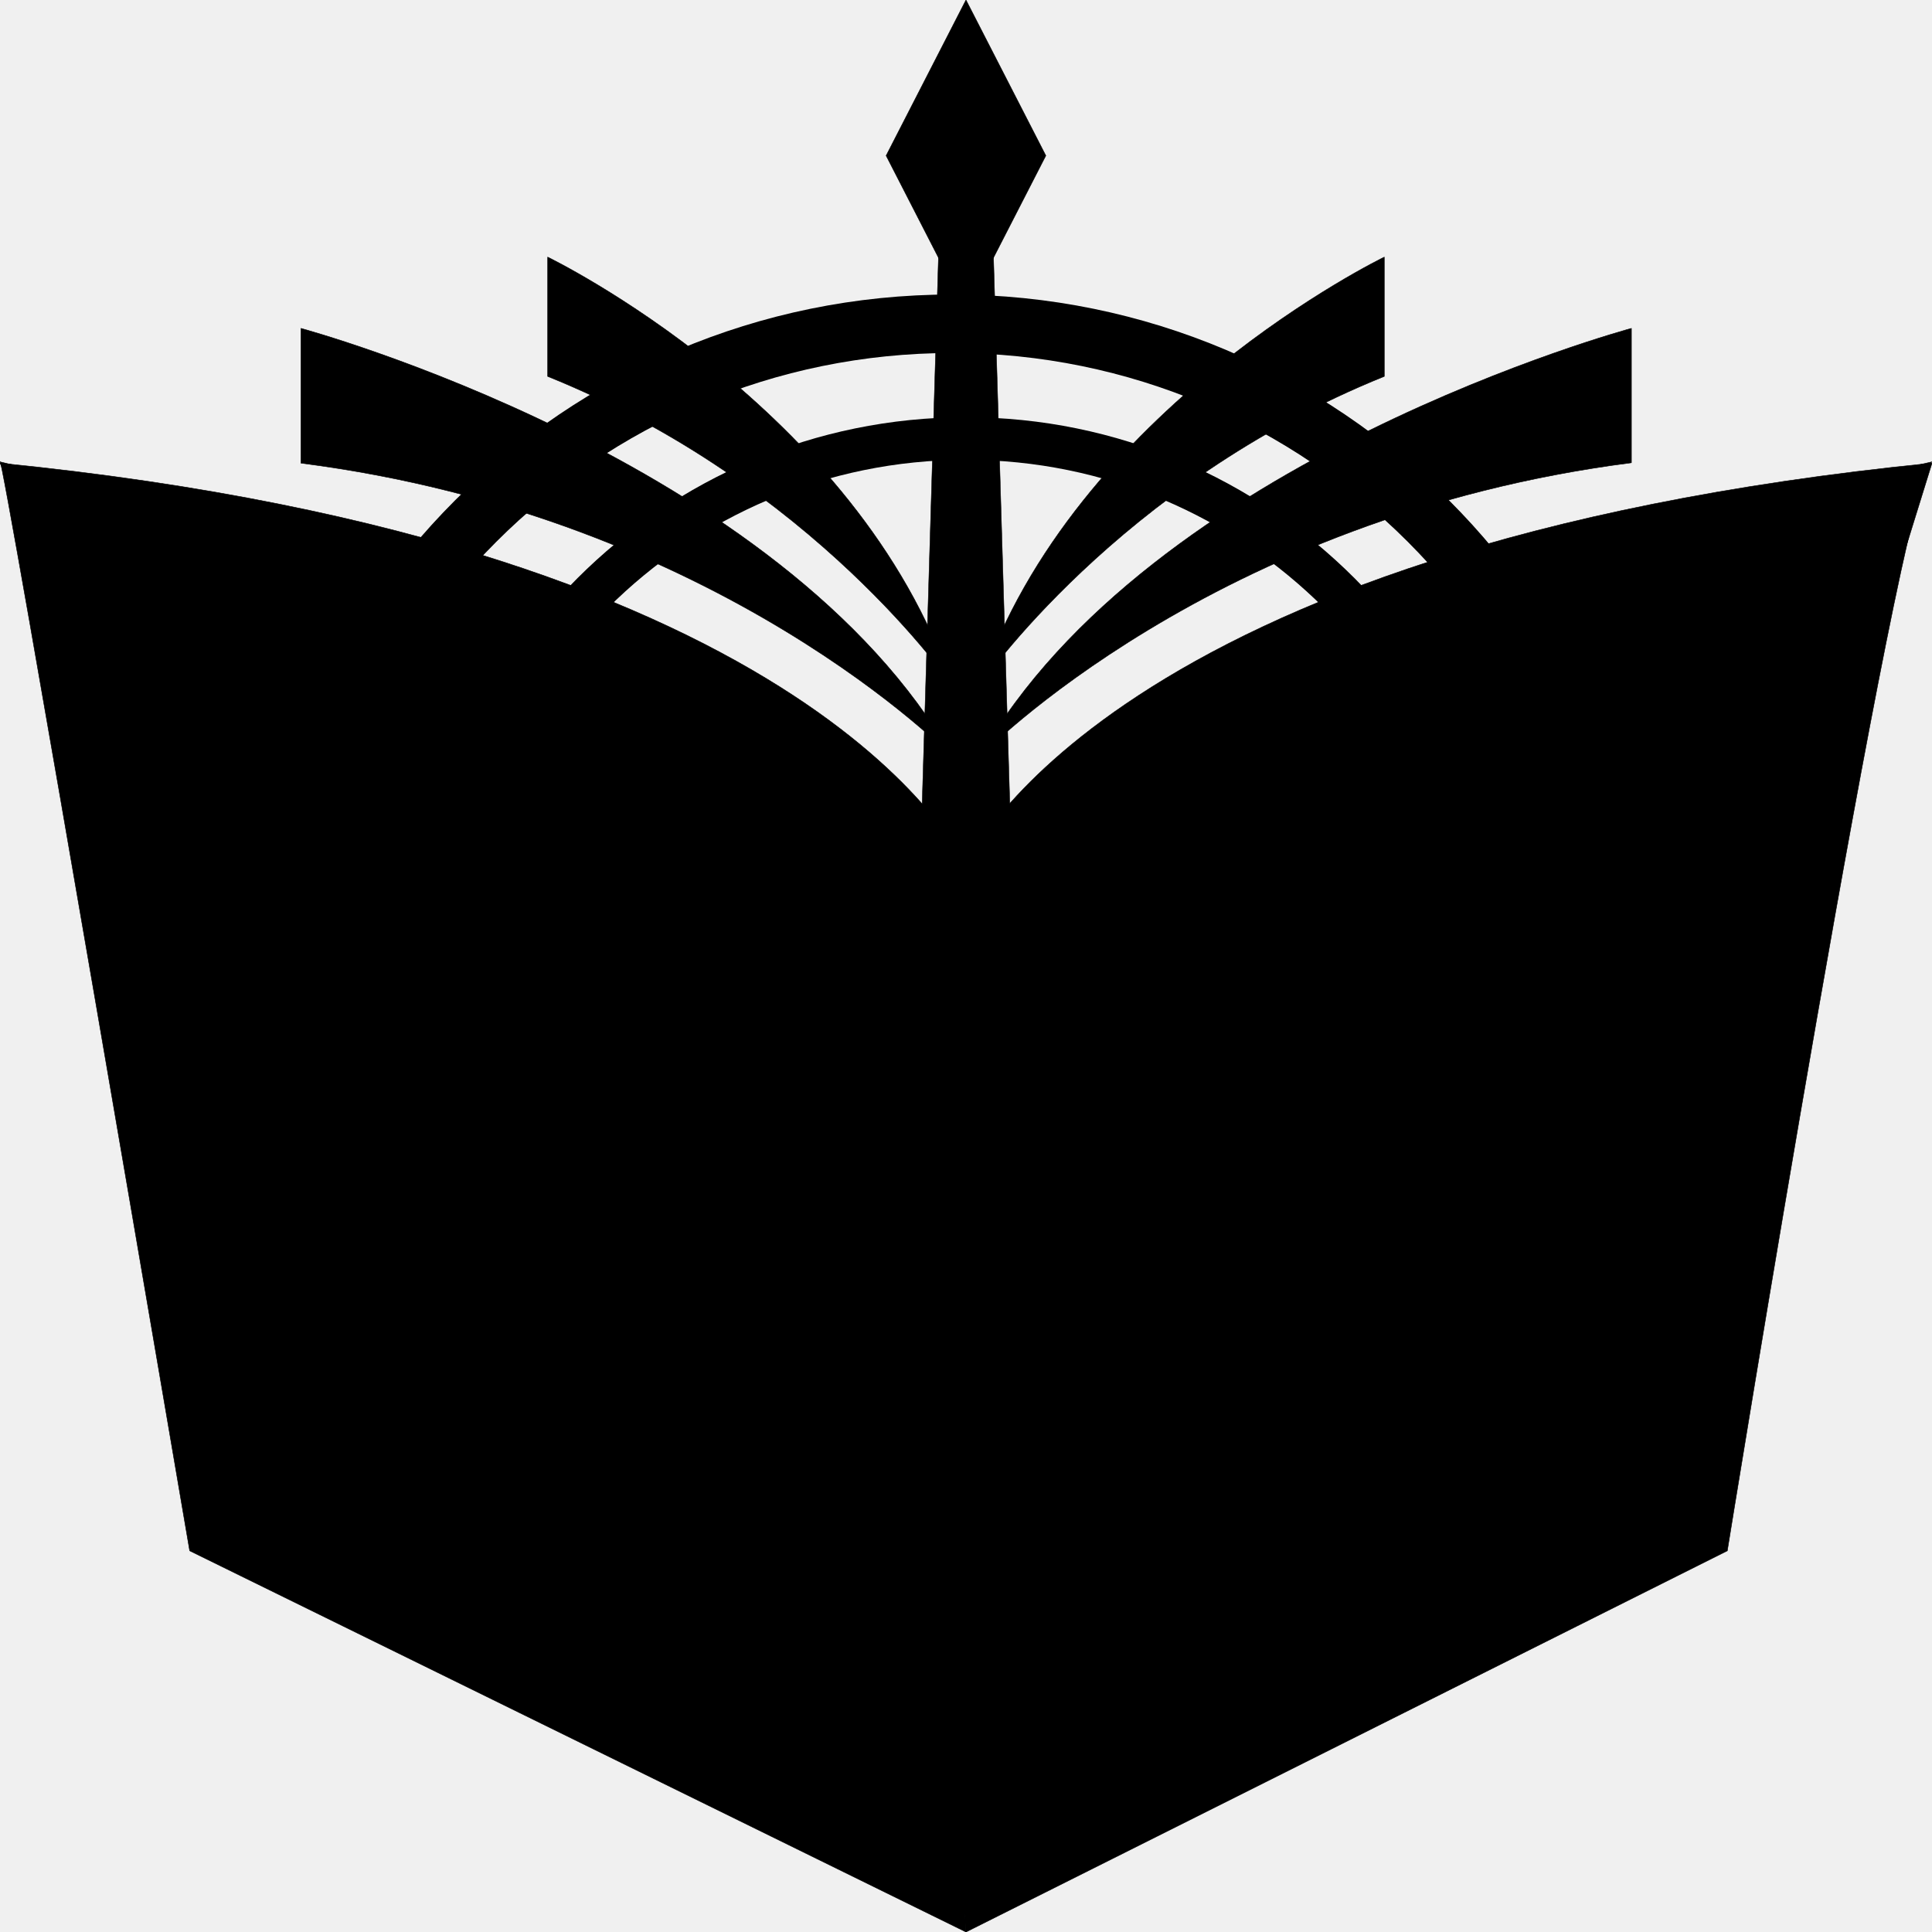
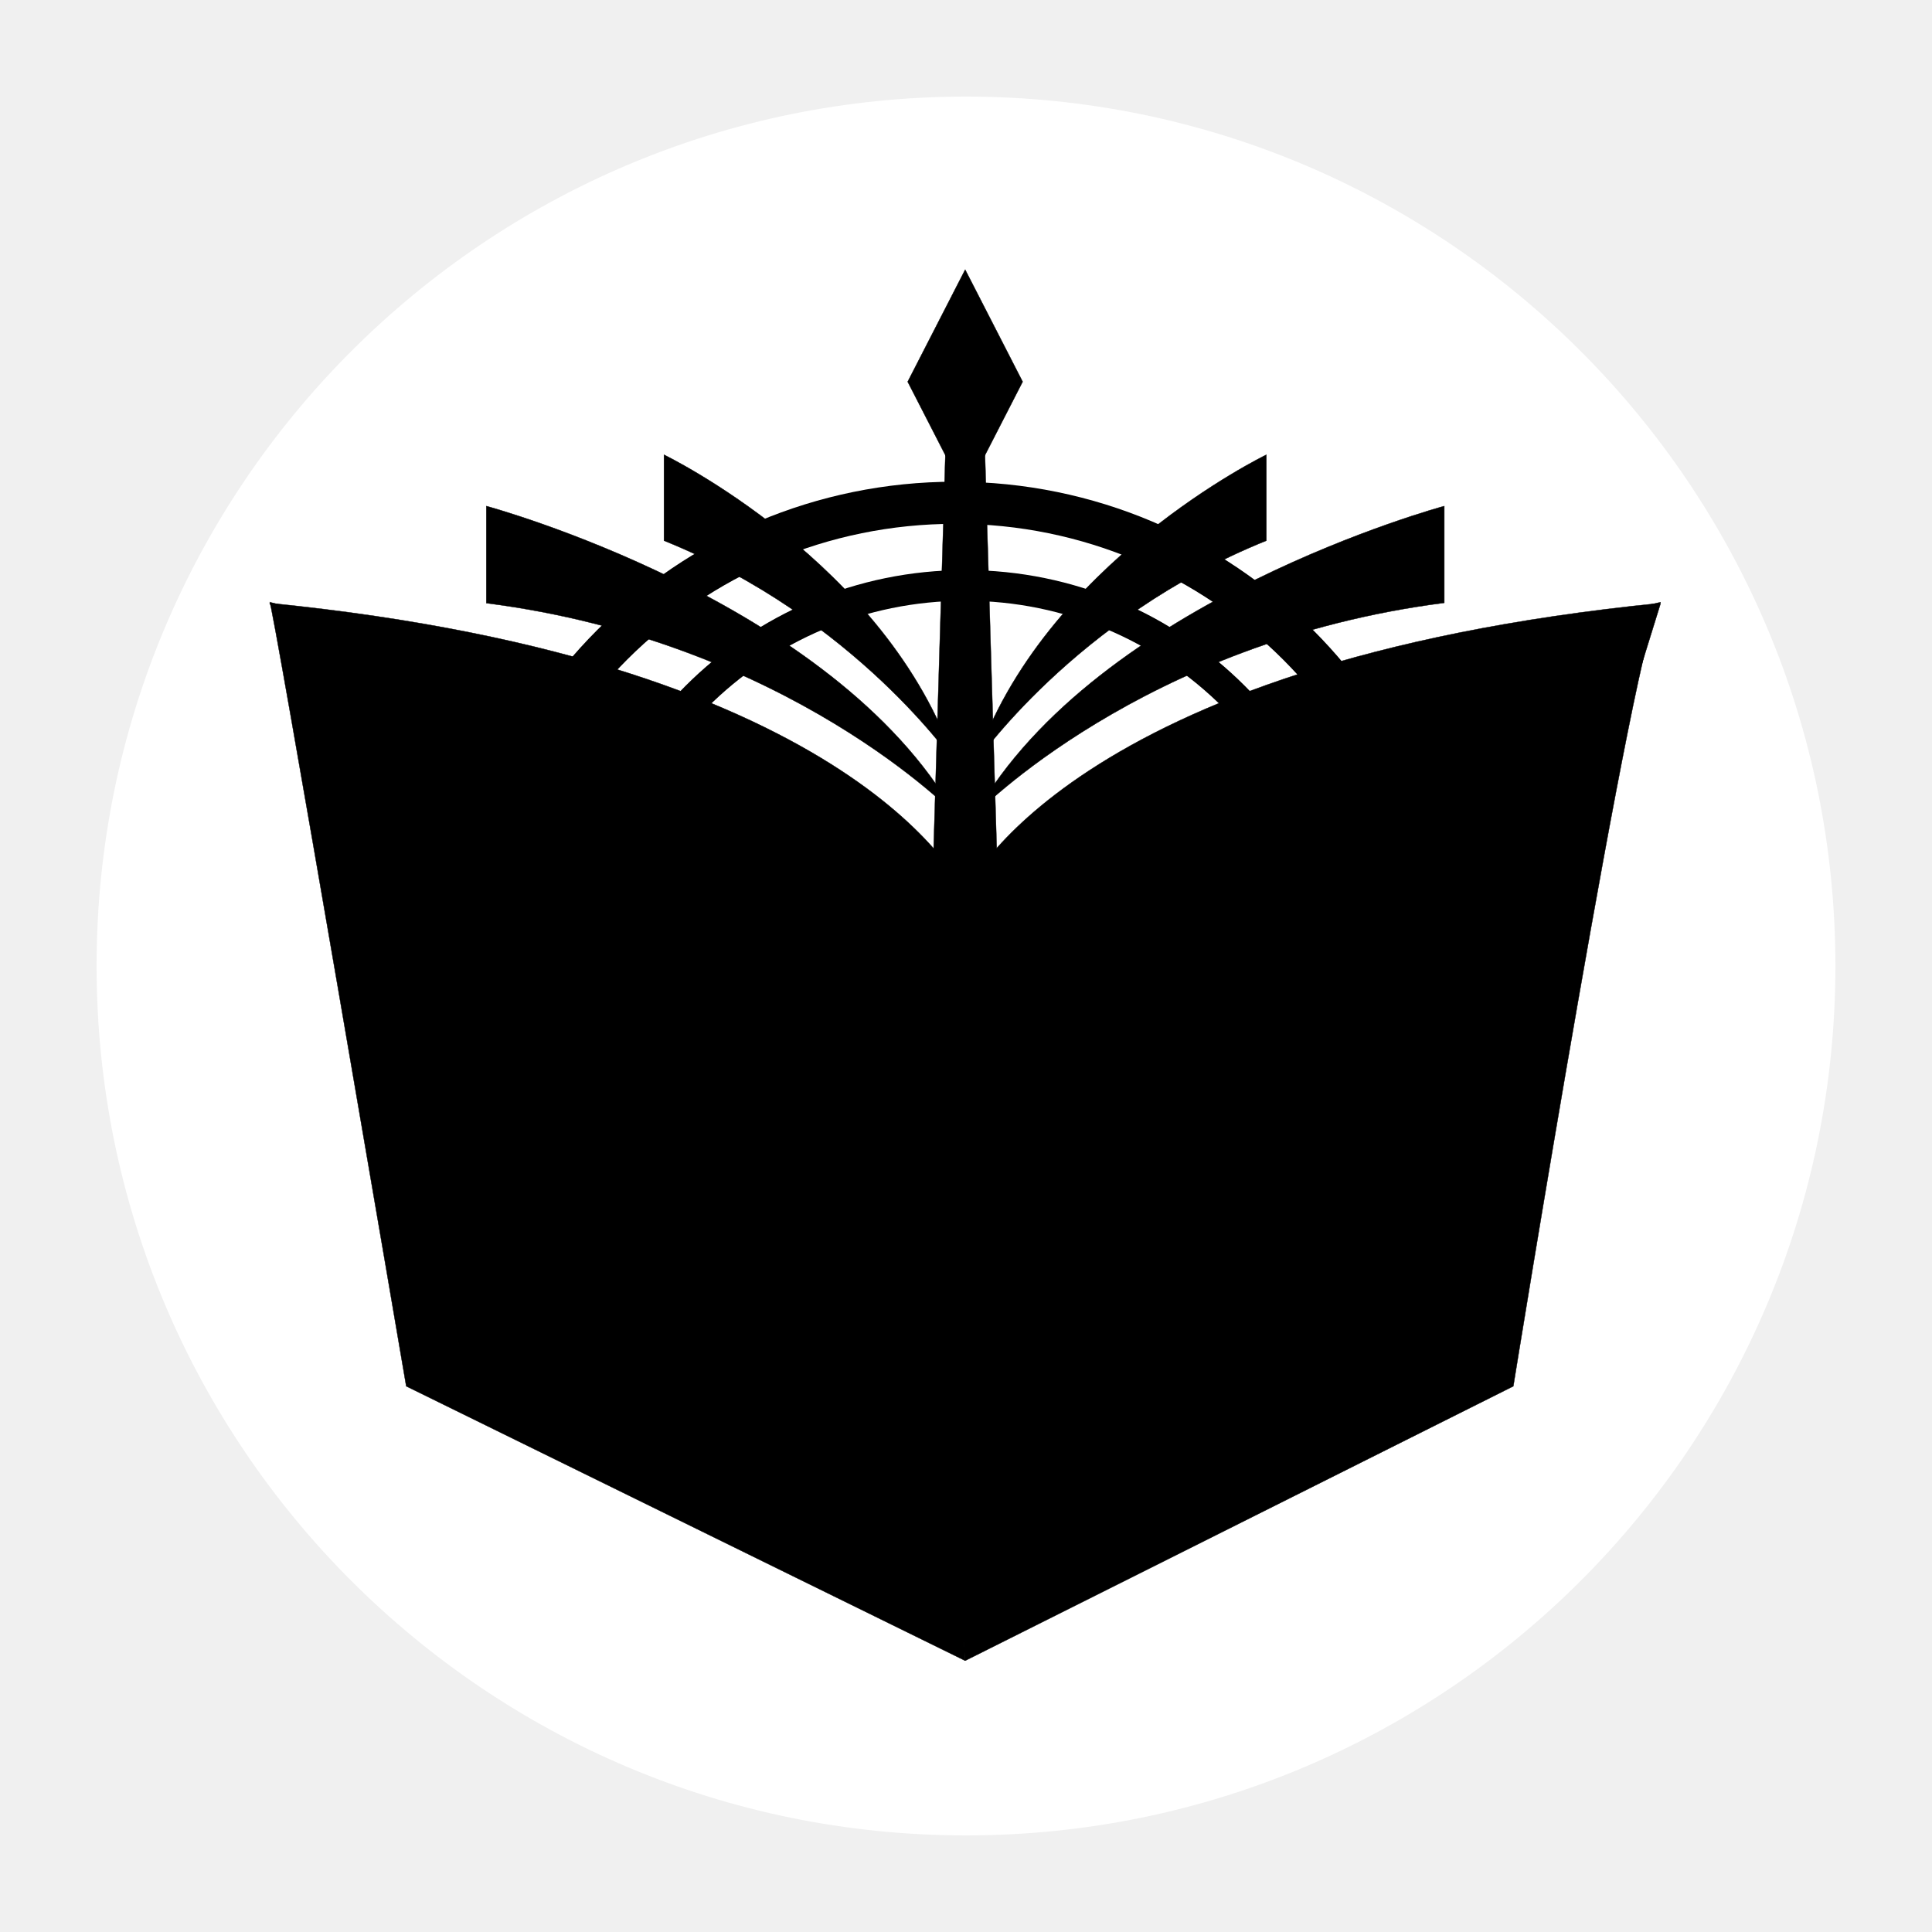
- <svg xmlns="http://www.w3.org/2000/svg" width="100%" height="100%" viewBox="0 0 4000 4000" version="1.1" xml:space="preserve" style="fill-rule:evenodd;clip-rule:evenodd;stroke-linejoin:round;stroke-miterlimit:2;">
-   <g transform="matrix(1,0,0,1,-5160,-3082)">
-     <g id="favicon" transform="matrix(1,0,0,1,5160,3082)">
-       <rect x="0" y="0" width="4000" height="4000" style="fill:none;" />
-       <clipPath id="_clip1">
-         <rect x="0" y="0" width="4000" height="4000" />
-       </clipPath>
-       <g clip-path="url(#_clip1)">
-         <g transform="matrix(1.82044,0,0,1.82044,-1011.94,-1035.1)">
-           <g>
-             <g transform="matrix(1.54542,0,0,1.54542,109.083,109.083)">
-               <path d="M289.109,638.177L578.83,1180.95L347.828,693.188C347.828,693.188 812.008,755.107 999.846,934.398C999.846,934.398 897.38,698.604 289.109,638.177Z" style="fill-rule:nonzero;stroke:black;stroke-width:0.36px;" />
-             </g>
-             <g>
-               <g transform="matrix(1.39653,-0.374199,-0.374199,-1.39653,1473.69,3524.69)">
-                 <path d="M256.646,474.596C256.646,474.596 265.691,534.477 319.414,747.676C383.088,1000.37 513.145,1520.35 489.382,1343.18C483.978,1302.89 514.082,1317.72 562.742,1330.58C629.32,1348.16 731.037,1376.34 827.754,1385.66C1028.42,1405 1289.96,1395 1289.96,1395C1259.56,1382.23 912.722,609.246 912.722,609.246L256.646,474.596Z" style="fill-rule:nonzero;stroke:black;stroke-width:0.38px;" />
-               </g>
-               <g transform="matrix(-1.39653,-0.374199,0.374199,-1.39653,1818.27,3524.69)">
-                 <path d="M245.245,477.651C245.245,477.651 265.691,534.477 319.414,747.676C383.088,1000.37 514.341,1512.16 490.578,1334.99C484.748,1291.52 514.749,1315.37 570.117,1333.38C636.272,1354.9 736.621,1376.88 827.754,1385.66C1028.42,1405 1278.56,1398.05 1278.56,1398.05C1283.31,1415.82 912.722,609.246 912.722,609.246L245.245,477.651Z" style="fill-rule:nonzero;stroke:black;stroke-width:0.38px;" />
-               </g>
-             </g>
-             <g transform="matrix(1.54542,0,0,1.54542,109.083,109.083)">
-               <path d="M510.583,538.984L510.583,638.177C819.568,677.797 990.021,854.521 990.021,854.521C865.458,634.755 510.583,538.984 510.583,538.984Z" style="fill-rule:nonzero;stroke:black;stroke-width:0.36px;" />
-             </g>
-             <g transform="matrix(1.54542,0,0,1.54542,109.083,109.083)">
-               <path d="M692.156,486.537L692.156,574.328C888.547,653.568 989.734,801.787 989.734,801.787C920.469,596.844 692.156,486.537 692.156,486.537Z" style="fill-rule:nonzero;stroke:black;stroke-width:0.36px;" />
-             </g>
-             <g transform="matrix(1.54542,0,0,1.54542,109.083,109.083)">
-               <path d="M1710.88,638.177C1102.61,698.604 999.846,934.398 999.846,934.398C1187.68,755.107 1652.16,693.188 1652.16,693.188L1551.54,1151.8L1710.88,638.177Z" style="fill-rule:nonzero;stroke:black;stroke-width:0.36px;" />
-             </g>
-             <g transform="matrix(1.05561,0,0,1.05561,583.028,569.072)">
-               <g transform="matrix(0.75,0,0,0.75,274.18,348.359)">
-                 <clipPath id="_clip2">
-                   <rect x="-0.003" y="-188.557" width="1935.52" height="582.153" />
-                 </clipPath>
-                 <g clip-path="url(#_clip2)">
-                   <path d="M967.761,0C433.281,0 -0.003,433.278 -0.003,967.758C-0.003,1502.24 433.281,1935.52 967.761,1935.52C1502.24,1935.52 1935.52,1502.24 1935.52,967.758C1935.52,433.278 1502.24,0 967.761,0Z" style="fill:none;fill-rule:nonzero;stroke:black;stroke-width:84.03px;stroke-linejoin:miter;stroke-miterlimit:4;" />
-                 </g>
-               </g>
-               <g transform="matrix(0.587918,0,0,0.587918,446.057,472.024)">
-                 <clipPath id="_clip3">
-                   <rect x="-0.003" y="-450.884" width="1935.52" height="790.838" />
-                 </clipPath>
-                 <g clip-path="url(#_clip3)">
-                   <path d="M967.761,0C433.281,0 -0.003,433.278 -0.003,967.758C-0.003,1502.24 433.281,1935.52 967.761,1935.52C1502.24,1935.52 1935.52,1502.24 1935.52,967.758C1935.52,433.278 1502.24,0 967.761,0Z" style="fill:none;fill-rule:nonzero;stroke:black;stroke-width:78.1px;stroke-linejoin:miter;stroke-miterlimit:4;" />
-                 </g>
-               </g>
-               <g transform="matrix(0.612199,0,0,0.612199,-4409.68,-5603.91)">
-                 <path d="M8861,9153L9001.52,9426.91L8861,9700.82L8720.48,9426.91L8861,9153Z" style="stroke:black;stroke-width:0.85px;stroke-linecap:round;stroke-miterlimit:1.5;" />
-               </g>
-               <g transform="matrix(1,0,0,1.32948,15.0187,-84.8819)">
-                 <path d="M970.642,264.62L1029.36,264.62L1047.72,727.465L1000,766.3L952.276,727.465L970.642,264.62Z" style="fill-rule:nonzero;stroke:black;stroke-width:0.44px;" />
-               </g>
-             </g>
-             <g transform="matrix(1.54542,0,0,1.54542,109.083,109.083)">
-               <path d="M1489.69,538.984C1489.69,538.984 1134.82,634.469 1010.25,854.234C1010.25,854.234 1180.71,677.51 1489.69,637.891L1489.69,538.984Z" style="fill-rule:nonzero;stroke:black;stroke-width:0.36px;" />
-             </g>
-             <g transform="matrix(1.54542,0,0,1.54542,109.083,109.083)">
-               <path d="M1307.83,574.328L1307.83,486.537C1307.83,486.537 1079.52,596.844 1010.25,801.787C1010.25,801.787 1111.44,653.568 1307.83,574.328Z" style="fill-rule:nonzero;stroke:black;stroke-width:0.36px;" />
-             </g>
-           </g>
-         </g>
-       </g>
+ <svg xmlns="http://www.w3.org/2000/svg" width="500" zoomAndPan="magnify" viewBox="0 0 375 375" height="500" preserveAspectRatio="xMidYMid meet" version="1.0">
+   <defs>
+     <clipPath id="116cfd7f2b">
+       <path d="M 18.75 18.75 L 356.25 18.75 L 356.25 356.25 L 18.75 356.25 Z M 18.75 18.75 " clip-rule="nonzero" />
+     </clipPath>
+     <clipPath id="2b89655654">
+       <path d="M 187.5 18.75 C 94.301 18.75 18.75 94.301 18.75 187.5 C 18.75 280.699 94.301 356.25 187.5 356.25 C 280.699 356.25 356.25 280.699 356.25 187.5 C 356.25 94.301 280.699 18.75 187.5 18.75 Z M 187.5 18.75 " clip-rule="nonzero" />
+     </clipPath>
+     <clipPath id="2e48305e08">
+       <path d="M 52.34 117 L 188 117 L 188 221 L 52.34 221 Z M 52.34 117 " clip-rule="nonzero" />
+     </clipPath>
+     <clipPath id="8b234bf2c0">
+       <path d="M 184 116 L 322.34 116 L 322.34 322.34 L 184 322.34 Z M 184 116 " clip-rule="nonzero" />
+     </clipPath>
+     <clipPath id="536d01e732">
+       <path d="M 52.34 116 L 188 116 L 188 322.34 L 52.34 322.34 Z M 52.34 116 " clip-rule="nonzero" />
+     </clipPath>
+     <clipPath id="ff61ddcf8c">
+       <path d="M 187 117 L 322.34 117 L 322.34 215 L 187 215 Z M 187 117 " clip-rule="nonzero" />
+     </clipPath>
+     <clipPath id="bd172457d6">
+       <path d="M 91.242 79.242 L 279.539 79.242 L 279.539 135.879 L 91.242 135.879 Z M 91.242 79.242 " clip-rule="nonzero" />
+     </clipPath>
+     <clipPath id="f14d92b6b6">
+       <path d="M 113.535 79.242 L 261.141 79.242 L 261.141 139.551 L 113.535 139.551 Z M 113.535 79.242 " clip-rule="nonzero" />
+     </clipPath>
+     <clipPath id="d578f631a3">
+       <path d="M 176 52.34 L 199 52.34 L 199 96 L 176 96 Z M 176 52.34 " clip-rule="nonzero" />
+     </clipPath>
+   </defs>
+   <g clip-path="url(#116cfd7f2b)">
+     <g clip-path="url(#2b89655654)">
+       <path fill="#ffffff" d="M 18.75 18.75 L 356.25 18.75 L 356.25 356.25 L 18.75 356.25 Z M 18.75 18.75 " fill-opacity="1" fill-rule="nonzero" />
    </g>
  </g>
+   <g clip-path="url(#2e48305e08)">
+     <path stroke-linecap="butt" transform="matrix(0.189901, 0, 0, 0.189901, -2.56055, -4.123853)" fill-opacity="1" fill="#000000" fill-rule="nonzero" stroke-linejoin="round" d="M 289.1 638.177 L 578.828 1180.956 L 347.828 693.181 C 347.828 693.181 812.009 755.117 999.854 934.405 C 999.854 934.405 897.375 698.611 289.1 638.177 Z M 289.1 638.177 " stroke="#000000" stroke-width="0.36" stroke-opacity="1" stroke-miterlimit="2" />
+   </g>
+   <g clip-path="url(#8b234bf2c0)">
+     <path stroke-linecap="butt" transform="matrix(0.171605, -0.0459815, -0.0459815, -0.171605, 165.1219, 415.5849)" fill-opacity="1" fill="#000000" fill-rule="nonzero" stroke-linejoin="round" d="M 256.64 474.603 C 256.64 474.603 265.696 534.479 319.406 747.672 C 383.088 1000.373 513.151 1520.348 489.375 1343.181 C 483.972 1302.881 514.078 1317.714 562.733 1330.581 C 629.313 1348.16 731.033 1376.332 827.747 1385.655 C 1028.419 1405 1289.948 1394.995 1289.948 1394.995 C 1259.557 1382.242 912.715 609.25 912.715 609.25 Z M 256.64 474.603 " stroke="#000000" stroke-width="0.38" stroke-opacity="1" stroke-miterlimit="2" />
+   </g>
+   <g clip-path="url(#536d01e732)">
+     <path stroke-linecap="butt" transform="matrix(-0.171605, -0.0459815, 0.0459815, -0.171605, 207.4638, 415.5849)" fill-opacity="1" fill="#000000" fill-rule="nonzero" stroke-linejoin="round" d="M 245.256 477.653 C 245.256 477.653 265.695 534.479 319.405 747.672 C 383.087 1000.373 514.345 1512.152 490.57 1334.985 C 484.75 1291.519 514.747 1315.372 570.108 1333.385 C 636.263 1354.902 736.62 1376.884 827.746 1385.655 C 1028.418 1405 1278.564 1398.045 1278.564 1398.045 C 1283.306 1415.827 912.714 609.25 912.714 609.25 Z M 245.256 477.653 " stroke="#000000" stroke-width="0.38" stroke-opacity="1" stroke-miterlimit="2" />
+   </g>
+   <path stroke-linecap="butt" transform="matrix(0.189901, 0, 0, 0.189901, -2.56055, -4.123853)" fill-opacity="1" fill="#000000" fill-rule="nonzero" stroke-linejoin="round" d="M 510.577 538.989 L 510.577 638.177 C 819.558 677.795 990.022 854.511 990.022 854.511 C 865.45 634.762 510.577 538.989 510.577 538.989 Z M 510.577 538.989 " stroke="#000000" stroke-width="0.36" stroke-opacity="1" stroke-miterlimit="2" />
+   <path stroke-linecap="butt" transform="matrix(0.189901, 0, 0, 0.189901, -2.56055, -4.123853)" fill-opacity="1" fill="#000000" fill-rule="nonzero" stroke-linejoin="round" d="M 692.148 486.535 L 692.148 574.328 C 888.55 653.563 989.734 801.79 989.734 801.79 C 920.475 596.852 692.148 486.535 692.148 486.535 Z M 692.148 486.535 " stroke="#000000" stroke-width="0.36" stroke-opacity="1" stroke-miterlimit="2" />
+   <g clip-path="url(#ff61ddcf8c)">
+     <path stroke-linecap="butt" transform="matrix(0.189901, 0, 0, 0.189901, -2.56055, -4.123853)" fill-opacity="1" fill="#000000" fill-rule="nonzero" stroke-linejoin="round" d="M 1710.875 638.177 C 1102.601 698.611 999.854 934.405 999.854 934.405 C 1187.678 755.117 1652.169 693.181 1652.169 693.181 L 1551.54 1151.809 Z M 1710.875 638.177 " stroke="#000000" stroke-width="0.36" stroke-opacity="1" stroke-miterlimit="2" />
+   </g>
+   <g clip-path="url(#bd172457d6)">
+     <path stroke-linecap="butt" transform="matrix(0.0972848, 0, 0, 0.0972848, 91.24239, 97.58616)" fill="none" stroke-linejoin="miter" d="M 967.759 -0.002 C 433.286 -0.002 -0.002 433.286 -0.002 967.759 C -0.002 1502.232 433.286 1935.52 967.759 1935.52 C 1502.232 1935.52 1935.521 1502.232 1935.521 967.759 C 1935.521 433.286 1502.232 -0.002 967.759 -0.002 Z M 967.759 -0.002 " stroke="#000000" stroke-width="84.03" stroke-opacity="1" stroke-miterlimit="4" />
+   </g>
+   <g clip-path="url(#f14d92b6b6)">
+     <path stroke-linecap="butt" transform="matrix(0.0762606, 0, 0, 0.0762606, 113.5371, 113.6271)" fill="none" stroke-linejoin="miter" d="M 967.77 0.023 C 433.265 0.023 -0.025 433.262 -0.025 967.768 C -0.025 1502.222 433.265 1935.512 967.77 1935.512 C 1502.224 1935.512 1935.514 1502.222 1935.514 967.768 C 1935.514 433.262 1502.224 0.023 967.77 0.023 Z M 967.77 0.023 " stroke="#000000" stroke-width="78.1" stroke-opacity="1" stroke-miterlimit="4" />
+   </g>
+   <g clip-path="url(#d578f631a3)">
+     <path stroke-linecap="round" transform="matrix(0.0794102, 0, 0, 0.0794102, -516.3153, -674.5007)" fill-opacity="1" fill="#000000" fill-rule="evenodd" stroke-linejoin="round" d="M 8861.019 9152.989 L 9001.508 9426.933 L 8861.019 9700.827 L 8720.481 9426.933 Z M 8861.019 9152.989 " stroke="#000000" stroke-width="0.85" stroke-opacity="1" stroke-miterlimit="1.5" />
+   </g>
+   <path stroke-linecap="butt" transform="matrix(0.129713, 0, 0, 0.172451, 57.62579, 41.38917)" fill-opacity="1" fill="#000000" fill-rule="nonzero" stroke-linejoin="round" d="M 970.646 264.622 L 1029.37 264.622 L 1047.709 727.457 L 1000.008 766.304 L 952.276 727.457 Z M 970.646 264.622 " stroke="#000000" stroke-width="0.44" stroke-opacity="1" stroke-miterlimit="2" />
+   <path stroke-linecap="butt" transform="matrix(0.189901, 0, 0, 0.189901, -2.56055, -4.123853)" fill-opacity="1" fill="#000000" fill-rule="nonzero" stroke-linejoin="round" d="M 1489.687 538.989 C 1489.687 538.989 1134.814 634.474 1010.242 854.244 C 1010.242 854.244 1180.705 677.507 1489.687 637.889 Z M 1489.687 538.989 " stroke="#000000" stroke-width="0.36" stroke-opacity="1" stroke-miterlimit="2" />
+   <path stroke-linecap="butt" transform="matrix(0.189901, 0, 0, 0.189901, -2.56055, -4.123853)" fill-opacity="1" fill="#000000" fill-rule="nonzero" stroke-linejoin="round" d="M 1307.828 574.328 L 1307.828 486.535 C 1307.828 486.535 1079.522 596.852 1010.242 801.79 C 1010.242 801.79 1111.446 653.563 1307.828 574.328 Z M 1307.828 574.328 " stroke="#000000" stroke-width="0.36" stroke-opacity="1" stroke-miterlimit="2" />
</svg>
